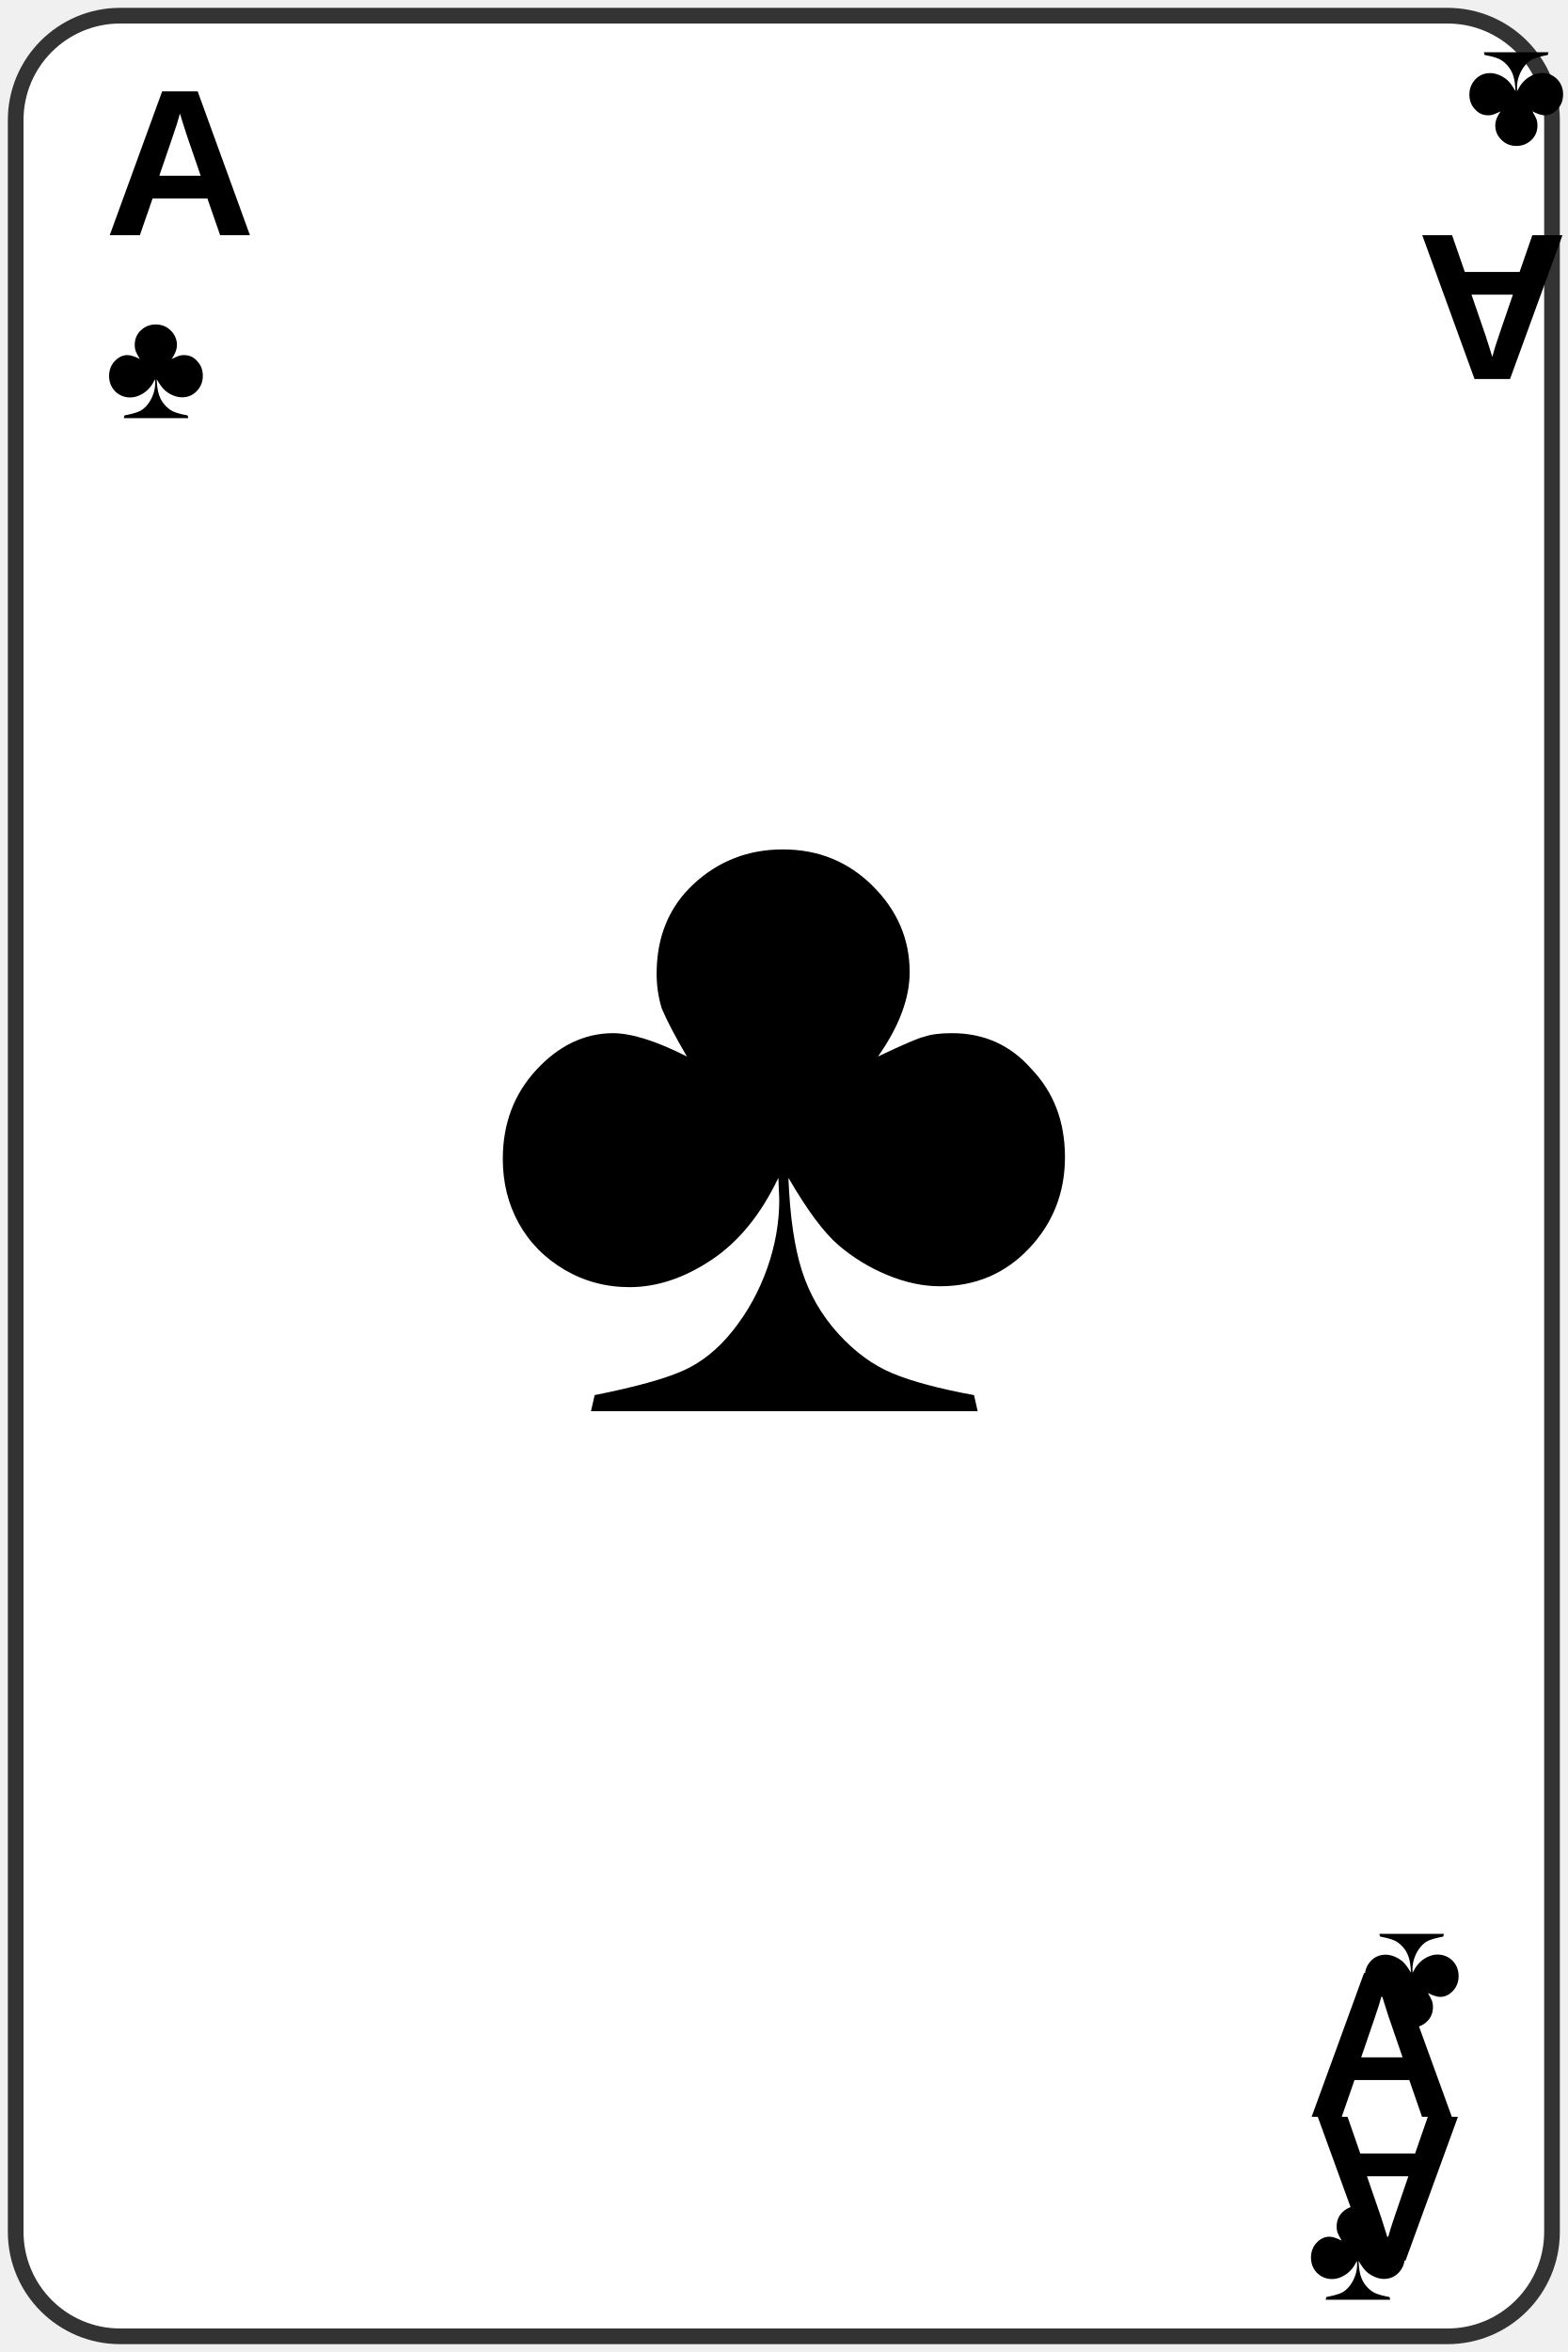
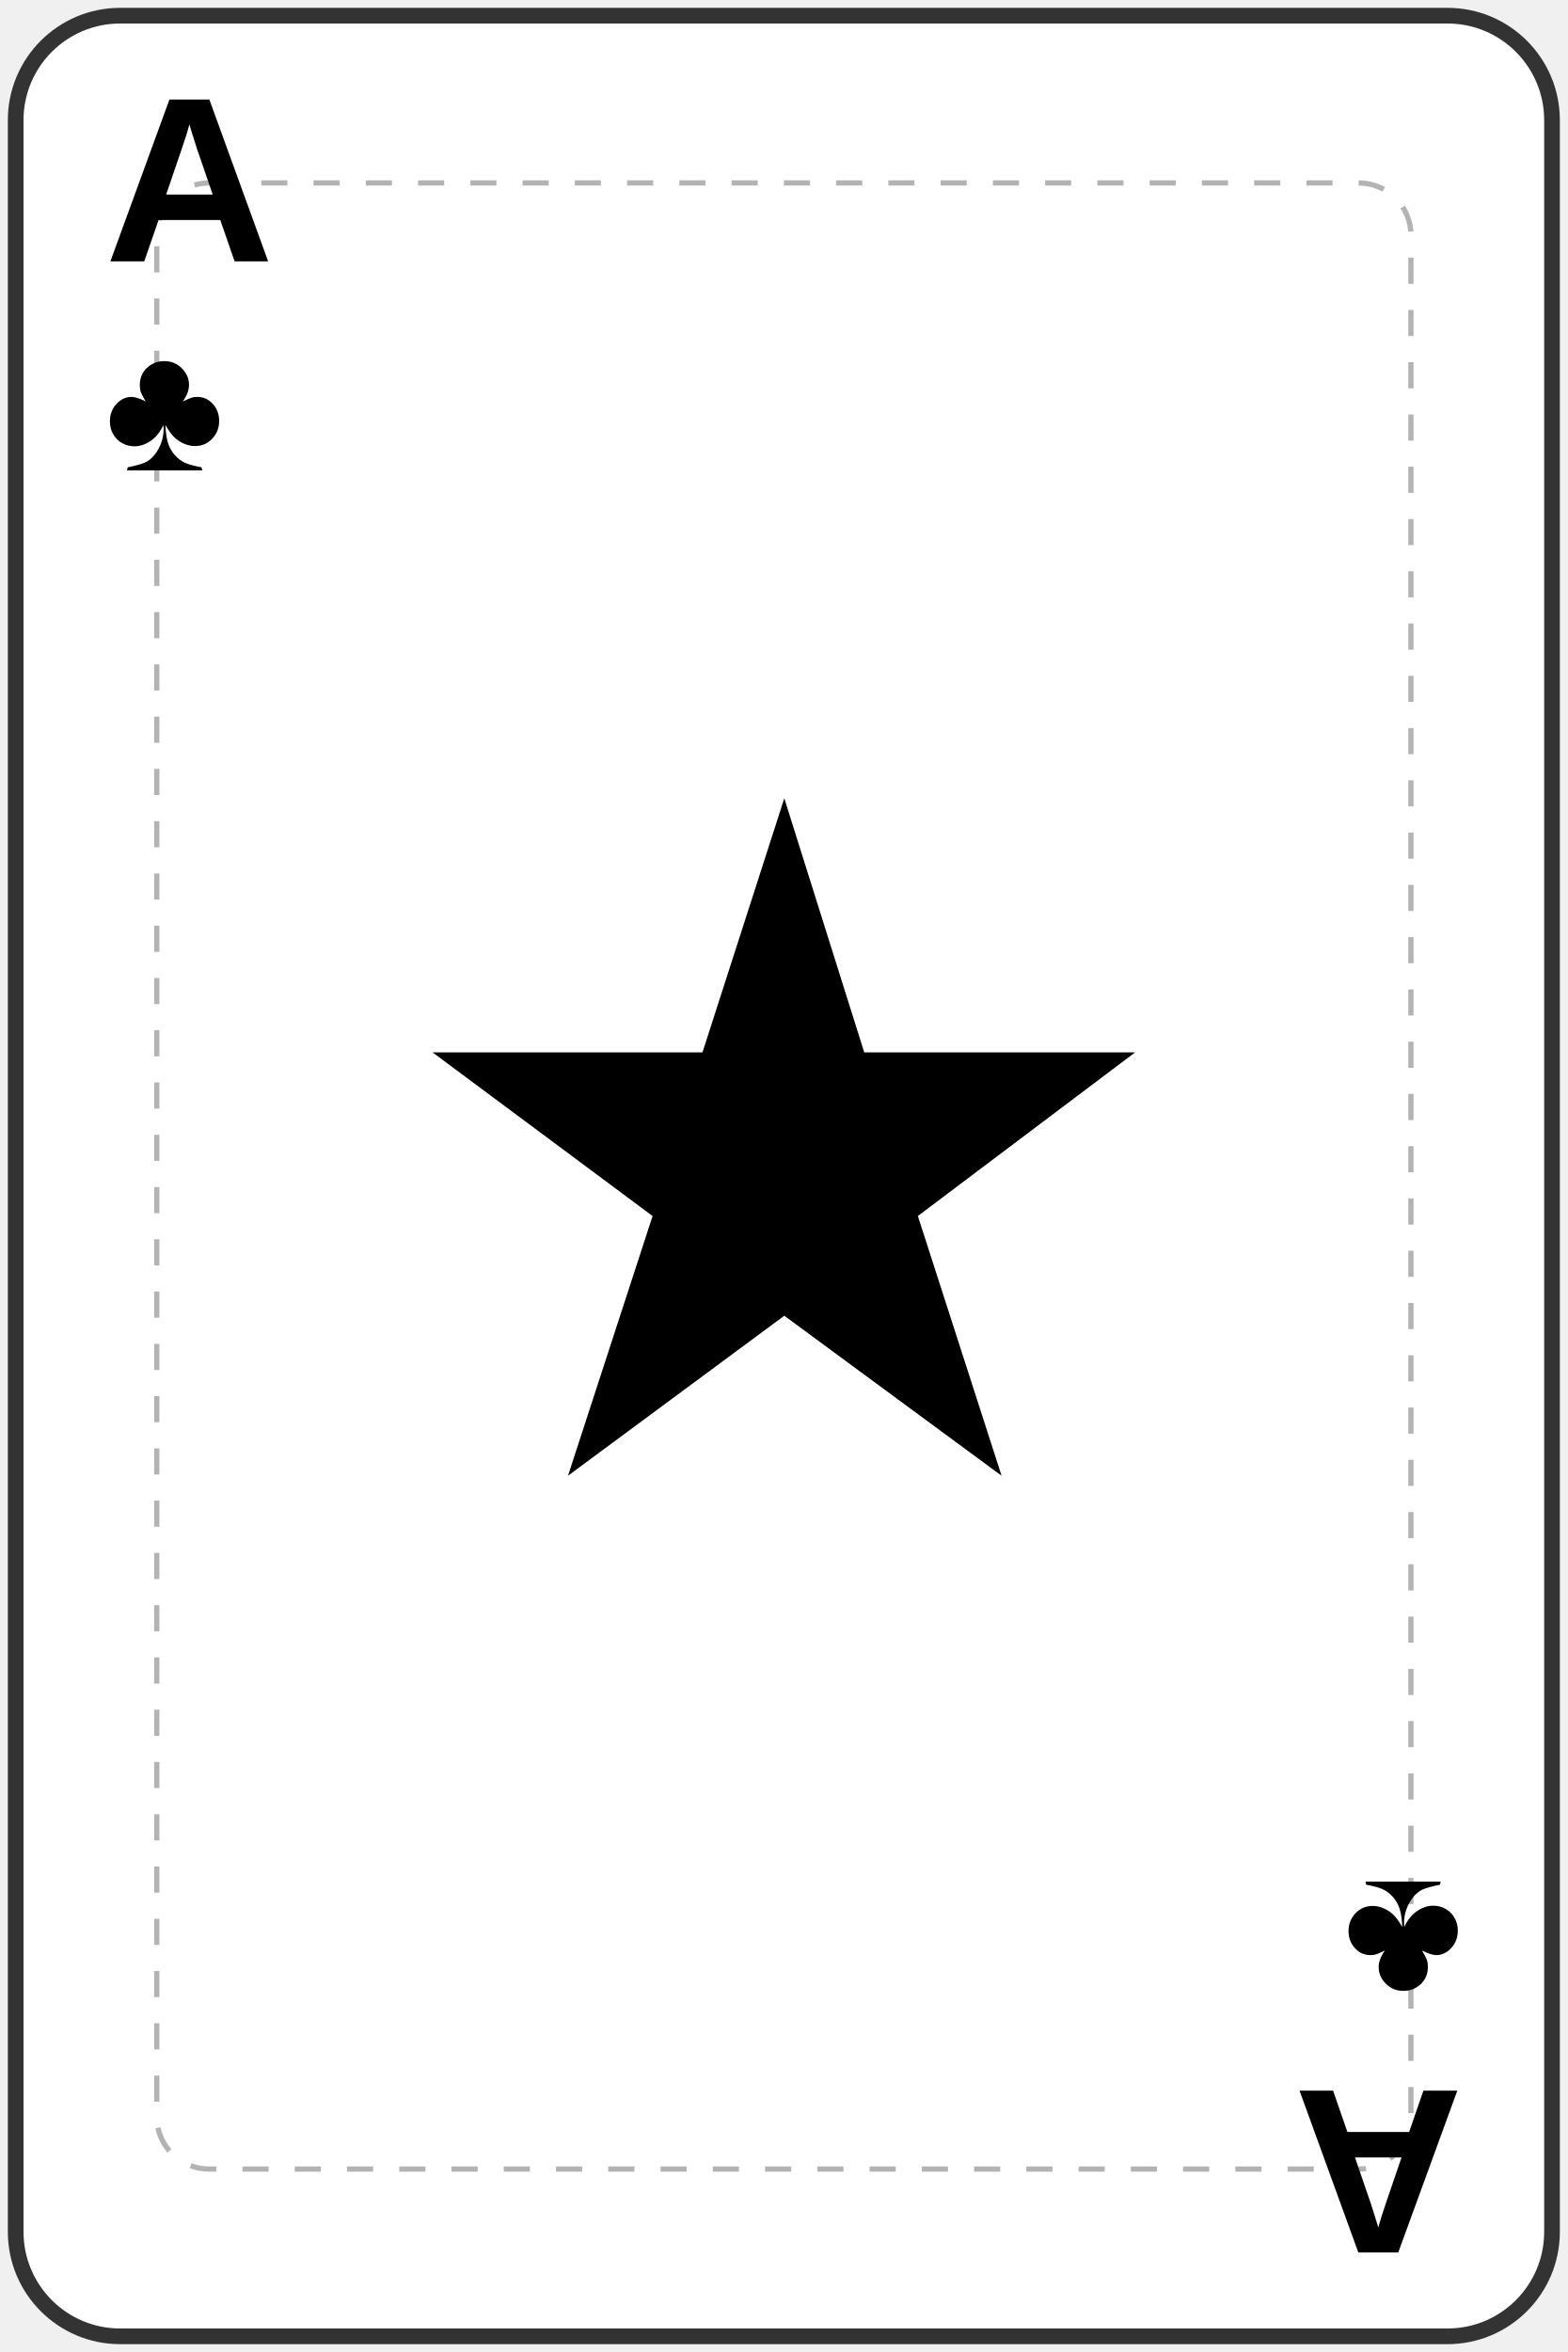
<svg xmlns="http://www.w3.org/2000/svg" width="300" height="450" viewBox="0 0 300 450">
  <rect width="294" height="444" x="3" y="3" rx="20" ry="20" fill="white" stroke="#333" stroke-width="3" />
+   <rect width="240" height="380" x="30" y="35" rx="10" ry="10" fill="none" stroke="#000000" stroke-width="1" stroke-dasharray="5,5" opacity="0.3" />
  <g fill="#000000">
-     <text x="20" y="45" font-size="40" font-weight="bold" font-family="Arial">A</text>
-     <text x="20" y="80" font-size="30" font-family="Arial">♣</text>
-   </g>
-   <g fill="#000000" transform="rotate(180, 275, 45)">
-     <text x="250" y="45" font-size="40" font-weight="bold" font-family="Arial">A</text>
-     <text x="250" y="80" font-size="30" font-family="Arial">♣</text>
+     <text x="20" y="50" font-size="45" font-weight="bold" font-family="Arial">A</text>
+     <text x="20" y="90" font-size="35" font-family="Arial">♣</text>
  </g>
  <g fill="#000000" transform="rotate(180, 150, 225)">
-     <text x="20" y="45" font-size="40" font-weight="bold" font-family="Arial">A</text>
-     <text x="20" y="80" font-size="30" font-family="Arial">♣</text>
+     <text x="20" y="50" font-size="45" font-weight="bold" font-family="Arial">A</text>
+     <text x="20" y="90" font-size="35" font-family="Arial">♣</text>
  </g>
-   <g fill="#000000" transform="rotate(360, 275, 405)">
-     <text x="250" y="405" font-size="40" font-weight="bold" font-family="Arial">A</text>
-     <text x="250" y="440" font-size="30" font-family="Arial">♣</text>
-   </g>
-   <text x="150" y="270" font-size="180" text-anchor="middle" fill="#000000">♣</text>
+   <text x="150" y="280" font-size="180" text-anchor="middle" fill="#000000">★</text>
</svg>
